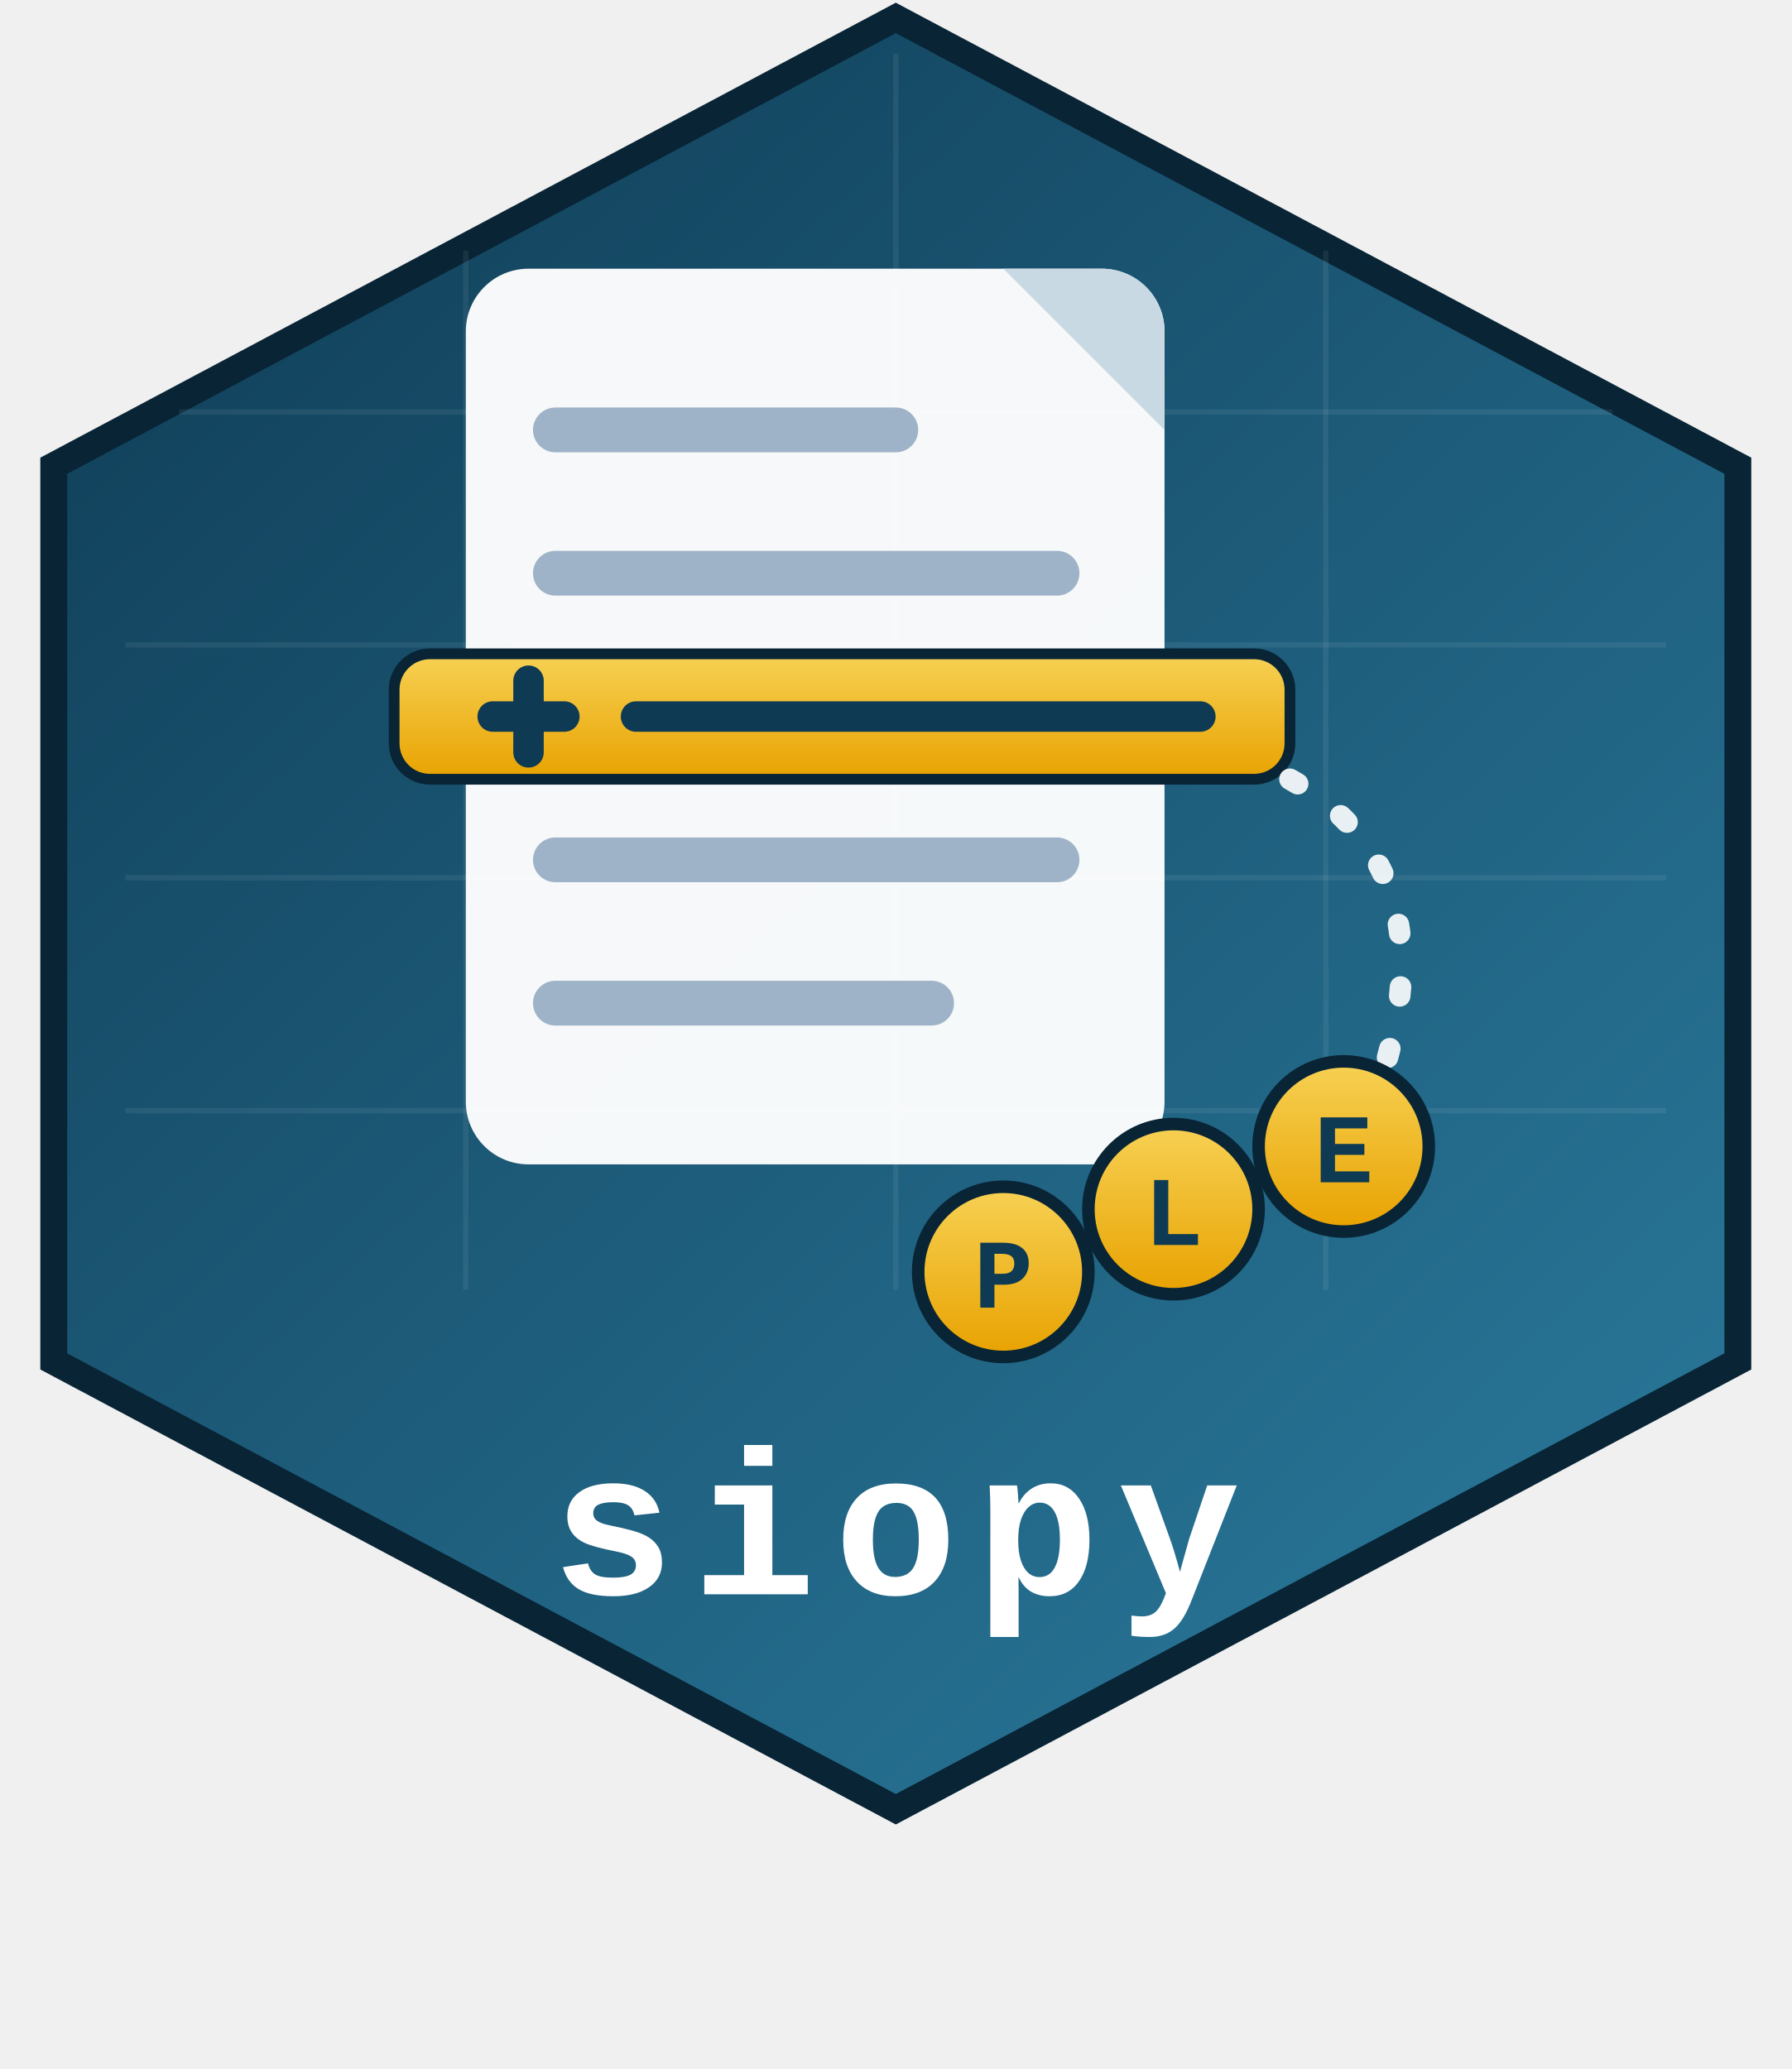
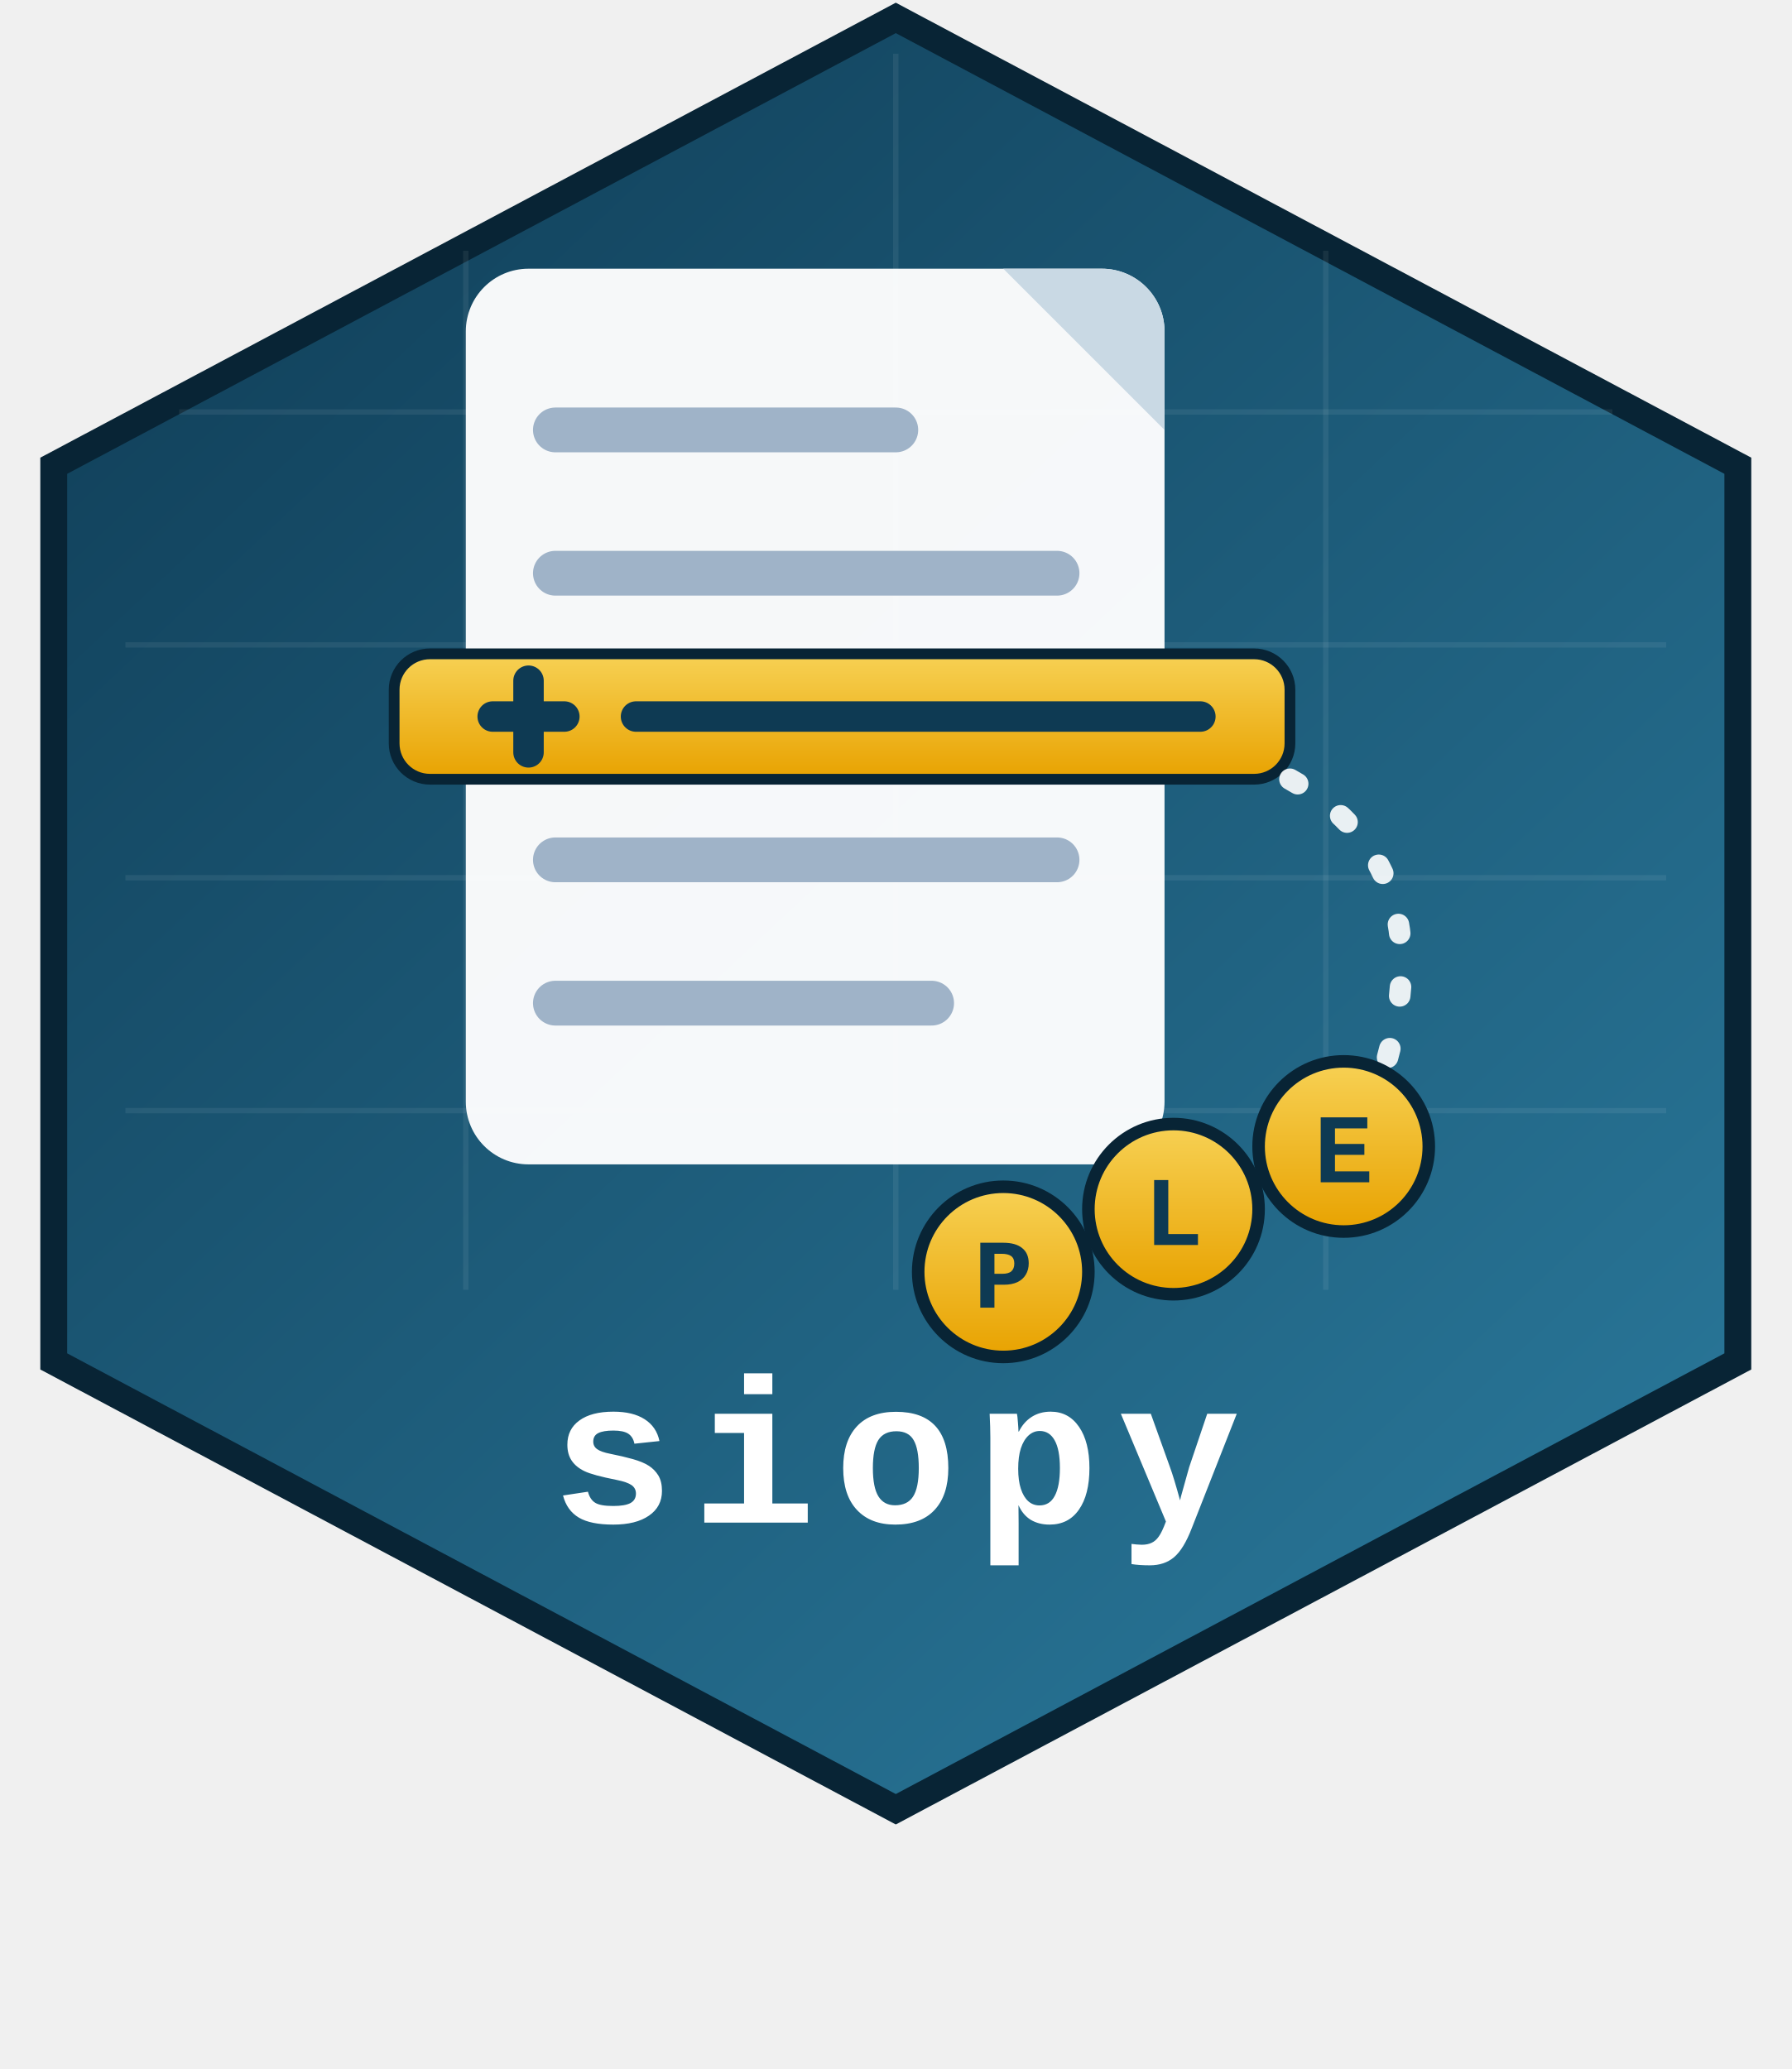
<svg xmlns="http://www.w3.org/2000/svg" viewBox="0 0 200 231" width="200" height="231" version="1.1" role="img" aria-labelledby="logo-title logo-desc">
  <defs>
    <linearGradient id="bg" x1="4.5" y1="0.3" x2="195.5" y2="203.7" gradientUnits="userSpaceOnUse">
      <stop offset="0%" style="stop-color:#0e3a53;stop-opacity:1" />
      <stop offset="100%" style="stop-color:#2c7da0;stop-opacity:1" />
    </linearGradient>
    <linearGradient id="coin" x1="0" y1="0" x2="0" y2="1">
      <stop offset="0%" style="stop-color:#f7d154" />
      <stop offset="100%" style="stop-color:#e8a200" />
    </linearGradient>
  </defs>
  <path d="m 100,2 94,50 V 152 L 100,202 6,152 V 52 Z" fill="url(#bg)" stroke="#082435" stroke-width="3" />
  <g stroke="#ffffff" stroke-opacity="0.07" stroke-width="0.6">
    <line x1="20" y1="46" x2="180" y2="46" />
    <line x1="14" y1="72" x2="186" y2="72" />
    <line x1="14" y1="98" x2="186" y2="98" />
    <line x1="14" y1="124" x2="186" y2="124" />
    <line x1="52" y1="28" x2="52" y2="144" />
    <line x1="100" y1="6" x2="100" y2="144" />
    <line x1="148" y1="28" x2="148" y2="144" />
  </g>
  <g>
    <rect x="52" y="30" width="78" height="100" rx="7" fill="#ffffff" opacity="0.96" />
    <path d="M 112,30 h 11 a 7,7 0 0 1 7,7 v 11 z" fill="#c9d9e4" />
    <g stroke="#9fb3c8" stroke-width="5" stroke-linecap="round">
      <line x1="62" y1="48" x2="100" y2="48" />
      <line x1="62" y1="64" x2="118" y2="64" />
      <line x1="62" y1="96" x2="118" y2="96" />
      <line x1="62" y1="112" x2="104" y2="112" />
    </g>
    <rect x="44" y="73" width="100" height="14" rx="4" fill="url(#coin)" stroke="#082435" stroke-width="1.2" />
    <g stroke="#0e3a53" stroke-width="3.4" stroke-linecap="round">
      <line x1="55" y1="80" x2="63" y2="80" />
      <line x1="59" y1="76" x2="59" y2="84" />
      <line x1="71" y1="80" x2="134" y2="80" />
    </g>
  </g>
  <path d="M 144,87 q 18,10 10,34" fill="none" stroke="#ffffff" stroke-width="2.4" stroke-dasharray="1 6" stroke-linecap="round" opacity="0.9" />
  <g stroke="#082435" stroke-width="1.4">
    <circle cx="150" cy="128" r="9.5" fill="url(#coin)" />
    <circle cx="131" cy="135" r="9.5" fill="url(#coin)" />
    <circle cx="112" cy="142" r="9.5" fill="url(#coin)" />
  </g>
  <g fill="#0e3a53" font-family="'Fira Code', 'Courier New', monospace" font-size="11px" font-weight="700" text-anchor="middle">
    <text x="150" y="132">E</text>
    <text x="131" y="139">L</text>
    <text x="112" y="146">P</text>
  </g>
-   <text x="100" y="178" text-anchor="middle" font-family="'Fira Code', 'Courier New', monospace" font-size="23px" font-weight="700" fill="#ffffff" letter-spacing="2">siopy</text>
+   <text x="100" y="170" text-anchor="middle" font-family="'Fira Code', 'Courier New', monospace" font-size="23px" font-weight="700" fill="#ffffff" letter-spacing="2">siopy</text>
</svg>
